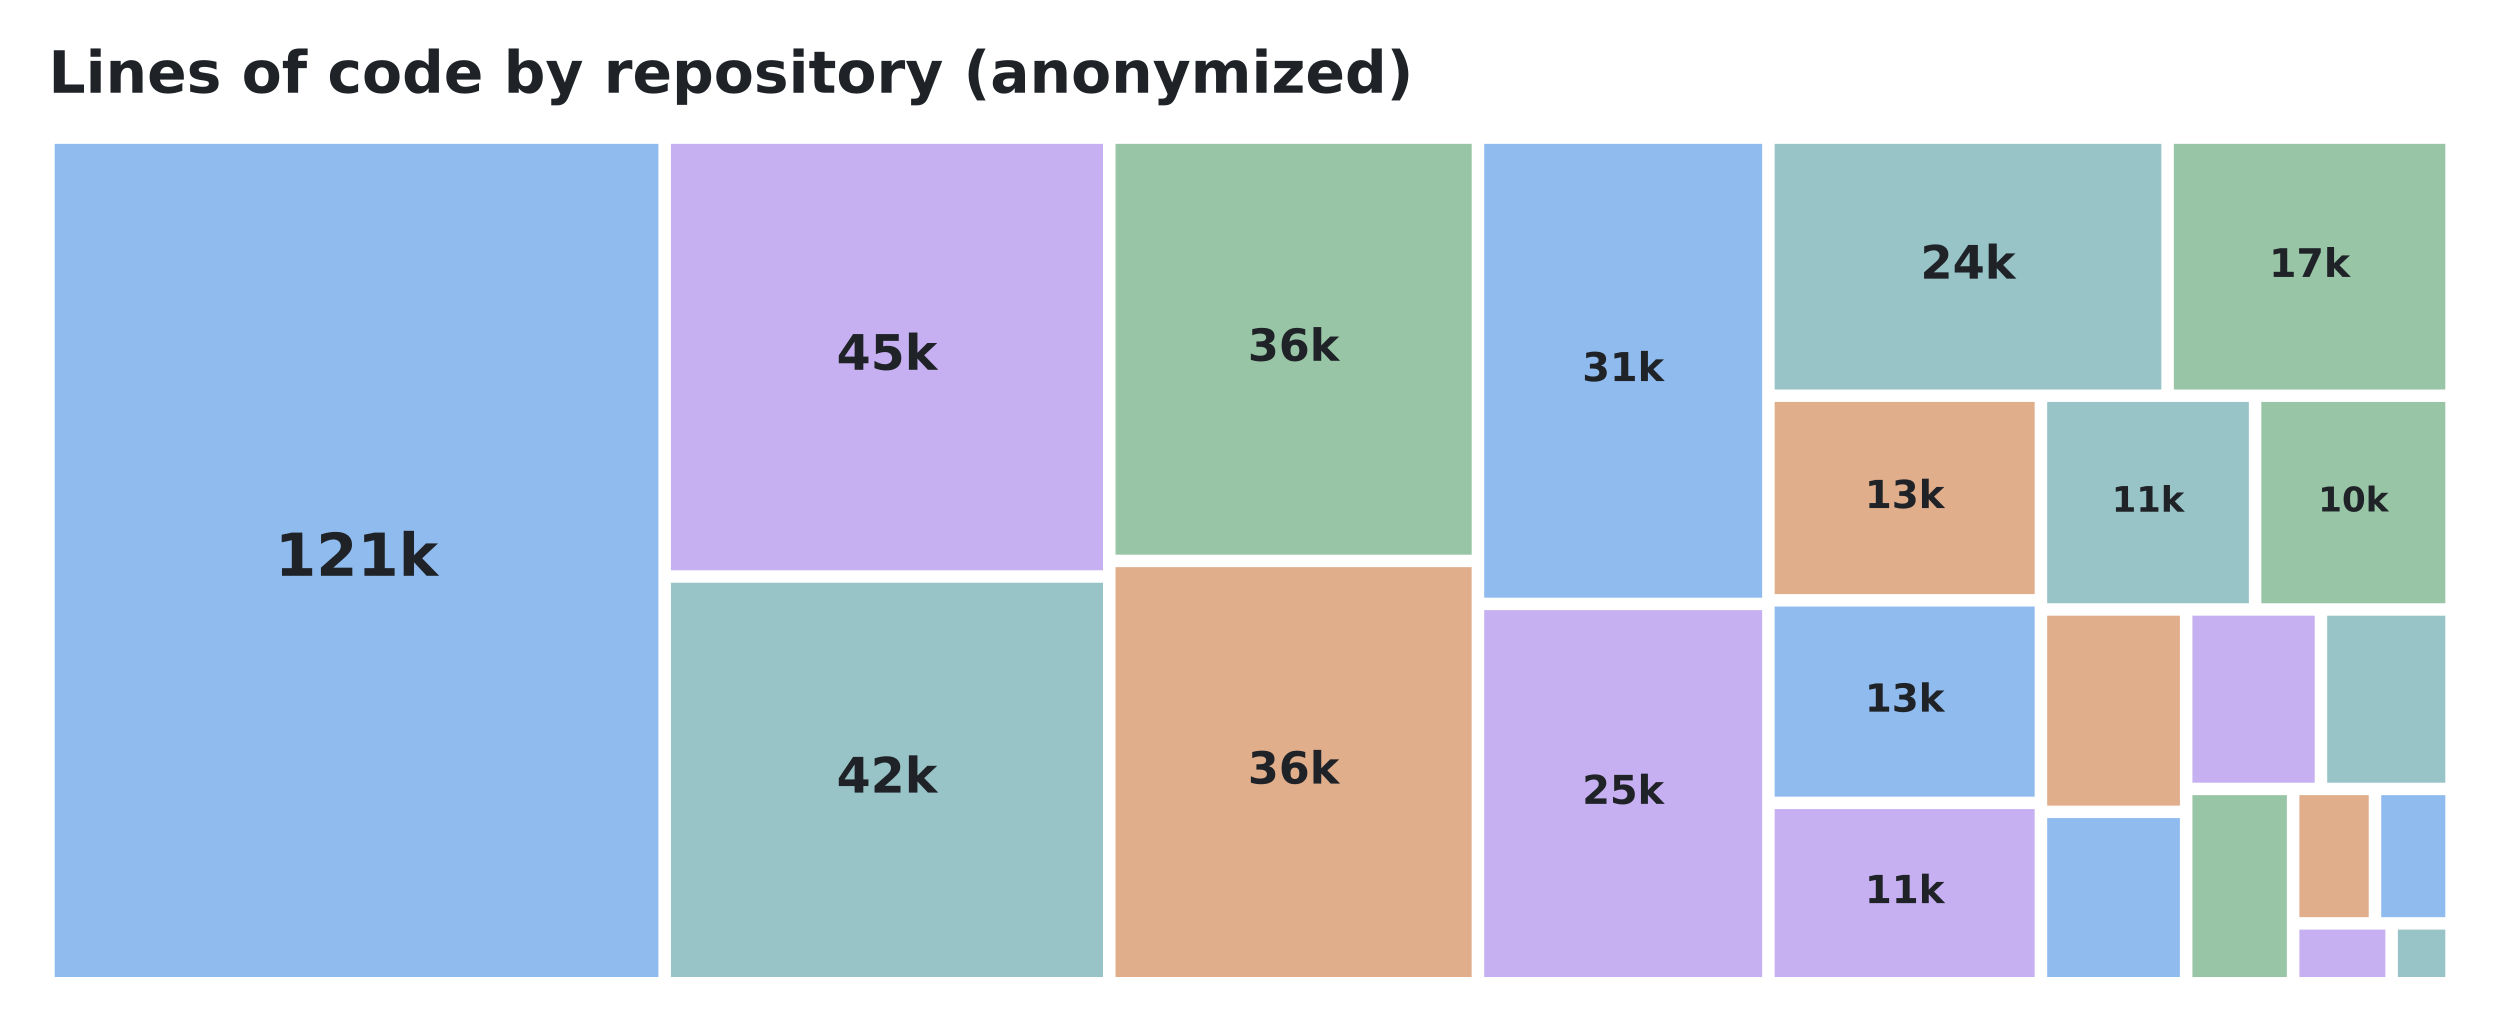
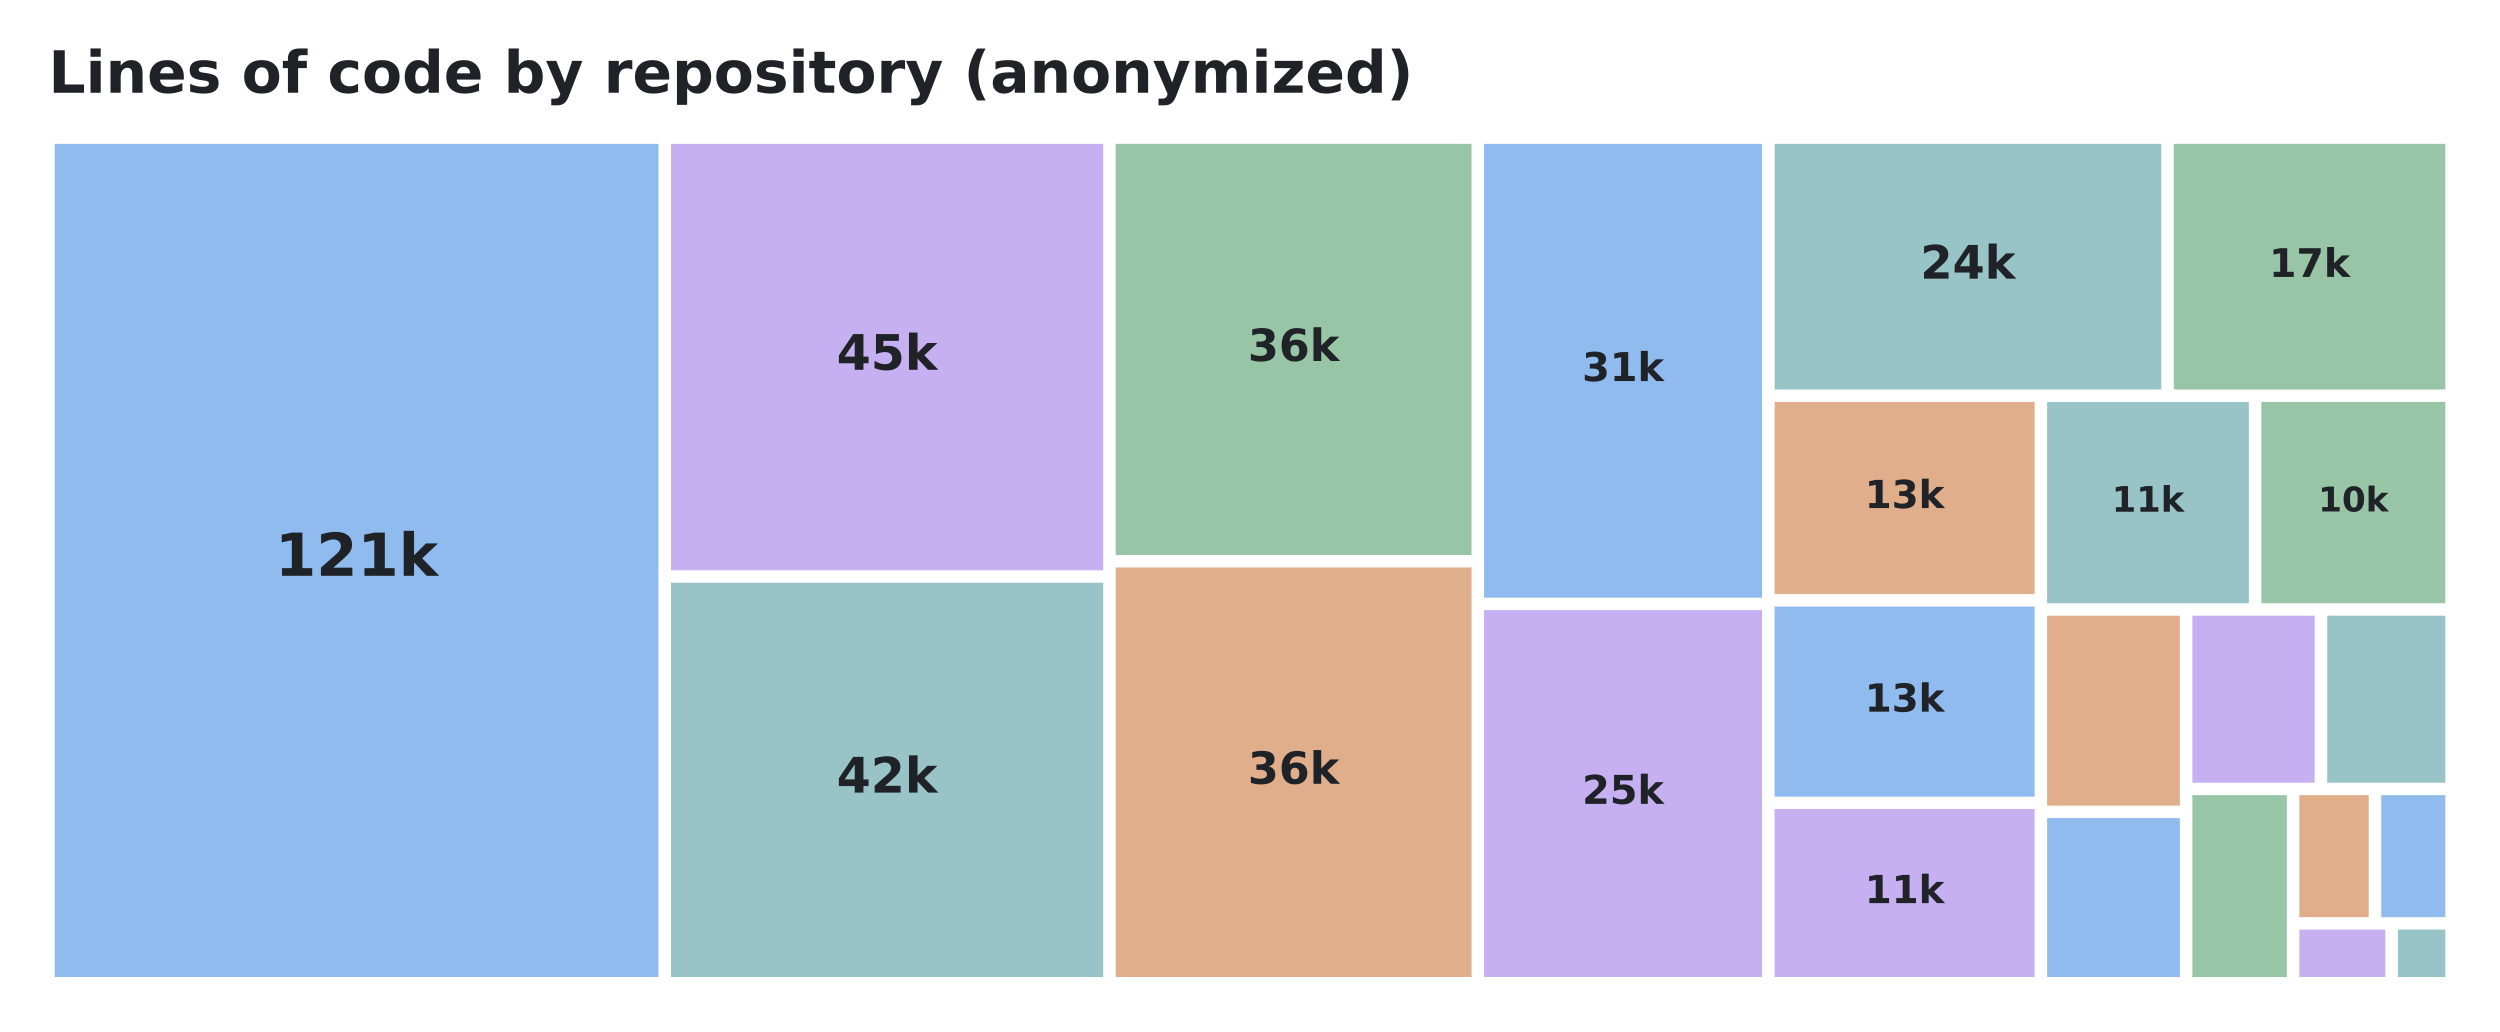
<svg xmlns="http://www.w3.org/2000/svg" xmlns:xlink="http://www.w3.org/1999/xlink" width="557.28pt" height="229.974pt" viewBox="0 0 557.28 229.974" version="1.1">
  <defs>
    <style type="text/css">*{stroke-linejoin: round; stroke-linecap: butt}</style>
  </defs>
  <g id="figure_1">
    <g id="patch_1">
      <path d="M 0 229.974  L 557.28 229.974  L 557.28 0  L 0 0  L 0 229.974  z " style="fill: none; opacity: 0" />
    </g>
    <g id="axes_1">
      <g id="patch_2">
-         <path d="M 12.195 32.064  L 146.766 32.064  L 146.766 217.788  L 12.195 217.788  z " clip-path="url(#p3182124ea5)" style="fill: #0969da; opacity: 0.45" />
+         <path d="M 12.195 32.064  L 146.784 32.064  L 146.784 217.788  L 12.195 217.788  z " clip-path="url(#p9920a4d06d)" style="fill: #0969da; opacity: 0.45" />
      </g>
      <g id="patch_3">
-         <path d="M 149.556 32.064  L 245.873 32.064  L 245.873 127.121  L 149.556 127.121  z " clip-path="url(#p3182124ea5)" style="fill: #8250df; opacity: 0.45" />
+         <path d="M 149.574 32.064  L 245.904 32.064  L 245.904 127.121  L 149.574 127.121  z " clip-path="url(#p9920a4d06d)" style="fill: #8250df; opacity: 0.45" />
      </g>
      <g id="patch_4">
-         <path d="M 149.556 129.893  L 245.873 129.893  L 245.873 217.788  L 149.556 217.788  z " clip-path="url(#p3182124ea5)" style="fill: #1b7c83; opacity: 0.45" />
+         <path d="M 149.574 129.893  L 245.904 129.893  L 245.904 217.788  L 149.574 217.788  z " clip-path="url(#p9920a4d06d)" style="fill: #1b7c83; opacity: 0.45" />
      </g>
      <g id="patch_5">
-         <path d="M 248.663 32.064  L 328.054 32.064  L 328.054 123.648  L 248.663 123.648  z " clip-path="url(#p3182124ea5)" style="fill: #1a7f37; opacity: 0.45" />
+         <path d="M 248.694 32.064  L 328.025 32.064  L 328.025 123.73  L 248.694 123.73  z " clip-path="url(#p9920a4d06d)" style="fill: #1a7f37; opacity: 0.45" />
      </g>
      <g id="patch_6">
-         <path d="M 248.663 126.42  L 328.054 126.42  L 328.054 217.788  L 248.663 217.788  z " clip-path="url(#p3182124ea5)" style="fill: #bc4c00; opacity: 0.45" />
+         <path d="M 248.694 126.502  L 328.025 126.502  L 328.025 217.788  L 248.694 217.788  z " clip-path="url(#p9920a4d06d)" style="fill: #bc4c00; opacity: 0.45" />
      </g>
      <g id="patch_7">
-         <path d="M 330.844 32.064  L 392.803 32.064  L 392.803 133.229  L 330.844 133.229  z " clip-path="url(#p3182124ea5)" style="fill: #0969da; opacity: 0.45" />
+         <path d="M 330.815 32.064  L 392.783 32.064  L 392.783 133.229  L 330.815 133.229  z " clip-path="url(#p9920a4d06d)" style="fill: #0969da; opacity: 0.45" />
      </g>
      <g id="patch_8">
-         <path d="M 330.844 136.001  L 392.803 136.001  L 392.803 217.788  L 330.844 217.788  z " clip-path="url(#p3182124ea5)" style="fill: #8250df; opacity: 0.45" />
+         <path d="M 330.815 136.001  L 392.783 136.001  L 392.783 217.788  L 330.815 217.788  z " clip-path="url(#p9920a4d06d)" style="fill: #8250df; opacity: 0.45" />
      </g>
      <g id="patch_9">
-         <path d="M 395.593 32.064  L 481.787 32.064  L 481.787 86.826  L 395.593 86.826  z " clip-path="url(#p3182124ea5)" style="fill: #1b7c83; opacity: 0.45" />
+         <path d="M 395.573 32.064  L 481.778 32.064  L 481.778 86.826  L 395.573 86.826  z " clip-path="url(#p9920a4d06d)" style="fill: #1b7c83; opacity: 0.45" />
      </g>
      <g id="patch_10">
-         <path d="M 484.577 32.064  L 545.085 32.064  L 545.085 86.826  L 484.577 86.826  z " clip-path="url(#p3182124ea5)" style="fill: #1a7f37; opacity: 0.45" />
+         <path d="M 484.568 32.064  L 545.085 32.064  L 545.085 86.826  L 484.568 86.826  z " clip-path="url(#p9920a4d06d)" style="fill: #1a7f37; opacity: 0.45" />
      </g>
      <g id="patch_11">
-         <path d="M 395.593 89.598  L 453.55 89.598  L 453.55 132.431  L 395.593 132.431  z " clip-path="url(#p3182124ea5)" style="fill: #bc4c00; opacity: 0.45" />
+         <path d="M 395.573 89.598  L 453.538 89.598  L 453.538 132.431  L 395.573 132.431  z " clip-path="url(#p9920a4d06d)" style="fill: #bc4c00; opacity: 0.45" />
      </g>
      <g id="patch_12">
-         <path d="M 395.593 135.203  L 453.55 135.203  L 453.55 177.583  L 395.593 177.583  z " clip-path="url(#p3182124ea5)" style="fill: #0969da; opacity: 0.45" />
+         <path d="M 395.573 135.203  L 453.538 135.203  L 453.538 177.583  L 395.573 177.583  z " clip-path="url(#p9920a4d06d)" style="fill: #0969da; opacity: 0.45" />
      </g>
      <g id="patch_13">
-         <path d="M 395.593 180.355  L 453.55 180.355  L 453.55 217.788  L 395.593 217.788  z " clip-path="url(#p3182124ea5)" style="fill: #8250df; opacity: 0.45" />
+         <path d="M 395.573 180.355  L 453.538 180.355  L 453.538 217.788  L 395.573 217.788  z " clip-path="url(#p9920a4d06d)" style="fill: #8250df; opacity: 0.45" />
      </g>
      <g id="patch_14">
-         <path d="M 456.34 89.598  L 501.297 89.598  L 501.297 134.472  L 456.34 134.472  z " clip-path="url(#p3182124ea5)" style="fill: #1b7c83; opacity: 0.45" />
+         <path d="M 456.328 89.598  L 501.291 89.598  L 501.291 134.472  L 456.328 134.472  z " clip-path="url(#p9920a4d06d)" style="fill: #1b7c83; opacity: 0.45" />
      </g>
      <g id="patch_15">
-         <path d="M 504.087 89.598  L 545.085 89.598  L 545.085 134.472  L 504.087 134.472  z " clip-path="url(#p3182124ea5)" style="fill: #1a7f37; opacity: 0.45" />
+         <path d="M 504.081 89.598  L 545.085 89.598  L 545.085 134.472  L 504.081 134.472  z " clip-path="url(#p9920a4d06d)" style="fill: #1a7f37; opacity: 0.45" />
      </g>
      <g id="patch_16">
-         <path d="M 456.34 137.244  L 485.927 137.244  L 485.927 179.584  L 456.34 179.584  z " clip-path="url(#p3182124ea5)" style="fill: #bc4c00; opacity: 0.45" />
+         <path d="M 456.328 137.244  L 485.919 137.244  L 485.919 179.584  L 456.328 179.584  z " clip-path="url(#p9920a4d06d)" style="fill: #bc4c00; opacity: 0.45" />
      </g>
      <g id="patch_17">
-         <path d="M 456.34 182.356  L 485.927 182.356  L 485.927 217.788  L 456.34 217.788  z " clip-path="url(#p3182124ea5)" style="fill: #0969da; opacity: 0.45" />
+         <path d="M 456.328 182.356  L 485.919 182.356  L 485.919 217.788  L 456.328 217.788  z " clip-path="url(#p9920a4d06d)" style="fill: #0969da; opacity: 0.45" />
      </g>
      <g id="patch_18">
-         <path d="M 488.717 137.244  L 515.973 137.244  L 515.973 174.474  L 488.717 174.474  z " clip-path="url(#p3182124ea5)" style="fill: #8250df; opacity: 0.45" />
+         <path d="M 488.709 137.244  L 515.969 137.244  L 515.969 174.474  L 488.709 174.474  z " clip-path="url(#p9920a4d06d)" style="fill: #8250df; opacity: 0.45" />
      </g>
      <g id="patch_19">
-         <path d="M 518.763 137.244  L 545.085 137.244  L 545.085 174.474  L 518.763 174.474  z " clip-path="url(#p3182124ea5)" style="fill: #1b7c83; opacity: 0.45" />
+         <path d="M 518.759 137.244  L 545.085 137.244  L 545.085 174.474  L 518.759 174.474  z " clip-path="url(#p9920a4d06d)" style="fill: #1b7c83; opacity: 0.45" />
      </g>
      <g id="patch_20">
-         <path d="M 488.717 177.246  L 509.767 177.246  L 509.767 217.788  L 488.717 217.788  z " clip-path="url(#p3182124ea5)" style="fill: #1a7f37; opacity: 0.45" />
+         <path d="M 488.709 177.246  L 509.763 177.246  L 509.763 217.788  L 488.709 217.788  z " clip-path="url(#p9920a4d06d)" style="fill: #1a7f37; opacity: 0.45" />
      </g>
      <g id="patch_21">
-         <path d="M 512.557 177.246  L 528.018 177.246  L 528.018 204.443  L 512.557 204.443  z " clip-path="url(#p3182124ea5)" style="fill: #bc4c00; opacity: 0.45" />
+         <path d="M 512.553 177.246  L 528.015 177.246  L 528.015 204.443  L 512.553 204.443  z " clip-path="url(#p9920a4d06d)" style="fill: #bc4c00; opacity: 0.45" />
      </g>
      <g id="patch_22">
-         <path d="M 530.808 177.246  L 545.085 177.246  L 545.085 204.443  L 530.808 204.443  z " clip-path="url(#p3182124ea5)" style="fill: #0969da; opacity: 0.45" />
+         <path d="M 530.805 177.246  L 545.085 177.246  L 545.085 204.443  L 530.805 204.443  z " clip-path="url(#p9920a4d06d)" style="fill: #0969da; opacity: 0.45" />
      </g>
      <g id="patch_23">
-         <path d="M 512.557 207.215  L 531.724 207.215  L 531.724 217.788  L 512.557 217.788  z " clip-path="url(#p3182124ea5)" style="fill: #8250df; opacity: 0.45" />
+         <path d="M 512.553 207.215  L 531.722 207.215  L 531.722 217.788  L 512.553 217.788  z " clip-path="url(#p9920a4d06d)" style="fill: #8250df; opacity: 0.45" />
      </g>
      <g id="patch_24">
-         <path d="M 534.514 207.215  L 545.085 207.215  L 545.085 217.788  L 534.514 217.788  z " clip-path="url(#p3182124ea5)" style="fill: #1b7c83; opacity: 0.45" />
+         <path d="M 534.512 207.215  L 545.085 207.215  L 545.085 217.788  L 534.512 217.788  z " clip-path="url(#p9920a4d06d)" style="fill: #1b7c83; opacity: 0.45" />
      </g>
      <g id="text_1">
-         <g style="fill: #1f2328" transform="translate(61.30746 128.3568) scale(0.132056 -0.132056)">
+         <g style="fill: #1f2328" transform="translate(61.31503 128.3571) scale(0.132066 -0.132066)">
          <defs>
            <path id="DejaVuSans-Bold-14" d="M 750 831  L 1813 831  L 1813 3847  L 722 3622  L 722 4441  L 1806 4666  L 2950 4666  L 2950 831  L 4013 831  L 4013 0  L 750 0  L 750 831  z " transform="scale(0.015625)" />
            <path id="DejaVuSans-Bold-15" d="M 1844 884  L 3897 884  L 3897 0  L 506 0  L 506 884  L 2209 2388  Q 2438 2594 2547 2791  Q 2656 2988 2656 3200  Q 2656 3528 2436 3728  Q 2216 3928 1850 3928  Q 1569 3928 1234 3808  Q 900 3688 519 3450  L 519 4475  Q 925 4609 1322 4679  Q 1719 4750 2100 4750  Q 2938 4750 3402 4381  Q 3866 4013 3866 3353  Q 3866 2972 3669 2642  Q 3472 2313 2841 1759  L 1844 884  z " transform="scale(0.015625)" />
            <path id="DejaVuSans-Bold-4e" d="M 538 4863  L 1656 4863  L 1656 2216  L 2944 3500  L 4244 3500  L 2534 1894  L 4378 0  L 3022 0  L 1656 1459  L 1656 0  L 538 0  L 538 4863  z " transform="scale(0.015625)" />
          </defs>
          <use xlink:href="#DejaVuSans-Bold-14" />
          <use xlink:href="#DejaVuSans-Bold-15" transform="translate(69.57812 0)" />
          <use xlink:href="#DejaVuSans-Bold-14" transform="translate(139.1562 0)" />
          <use xlink:href="#DejaVuSans-Bold-4e" transform="translate(208.7344 0)" />
        </g>
      </g>
      <g id="text_2">
-         <g style="fill: #1f2328" transform="translate(186.4852 82.42954) scale(0.109203 -0.109203)">
+         <g style="fill: #1f2328" transform="translate(186.5091 82.42974) scale(0.109211 -0.109211)">
          <defs>
            <path id="DejaVuSans-Bold-17" d="M 2356 3675  L 1038 1722  L 2356 1722  L 2356 3675  z M 2156 4666  L 3494 4666  L 3494 1722  L 4159 1722  L 4159 850  L 3494 850  L 3494 0  L 2356 0  L 2356 850  L 288 850  L 288 1881  L 2156 4666  z " transform="scale(0.015625)" />
            <path id="DejaVuSans-Bold-18" d="M 678 4666  L 3669 4666  L 3669 3781  L 1638 3781  L 1638 3059  Q 1775 3097 1914 3117  Q 2053 3138 2203 3138  Q 3056 3138 3531 2711  Q 4006 2284 4006 1522  Q 4006 766 3489 337  Q 2972 -91 2053 -91  Q 1656 -91 1267 -14  Q 878 63 494 219  L 494 1166  Q 875 947 1217 837  Q 1559 728 1863 728  Q 2300 728 2551 942  Q 2803 1156 2803 1522  Q 2803 1891 2551 2103  Q 2300 2316 1863 2316  Q 1603 2316 1309 2248  Q 1016 2181 678 2041  L 678 4666  z " transform="scale(0.015625)" />
          </defs>
          <use xlink:href="#DejaVuSans-Bold-17" />
          <use xlink:href="#DejaVuSans-Bold-18" transform="translate(69.57812 0)" />
          <use xlink:href="#DejaVuSans-Bold-4e" transform="translate(139.1562 0)" />
        </g>
      </g>
      <g id="text_3">
-         <g style="fill: #1f2328" transform="translate(186.4852 176.6775) scale(0.109203 -0.109203)">
+         <g style="fill: #1f2328" transform="translate(186.5091 176.6777) scale(0.109211 -0.109211)">
          <use xlink:href="#DejaVuSans-Bold-17" />
          <use xlink:href="#DejaVuSans-Bold-15" transform="translate(69.57812 0)" />
          <use xlink:href="#DejaVuSans-Bold-4e" transform="translate(139.1562 0)" />
        </g>
      </g>
      <g id="text_4">
-         <g style="fill: #1f2328" transform="translate(278.1689 80.43069) scale(0.099093 -0.099093)">
+         <g style="fill: #1f2328" transform="translate(278.1738 80.47036) scale(0.099057 -0.099057)">
          <defs>
            <path id="DejaVuSans-Bold-16" d="M 2981 2516  Q 3453 2394 3698 2092  Q 3944 1791 3944 1325  Q 3944 631 3412 270  Q 2881 -91 1863 -91  Q 1503 -91 1142 -33  Q 781 25 428 141  L 428 1069  Q 766 900 1098 814  Q 1431 728 1753 728  Q 2231 728 2486 893  Q 2741 1059 2741 1369  Q 2741 1688 2480 1852  Q 2219 2016 1709 2016  L 1228 2016  L 1228 2791  L 1734 2791  Q 2188 2791 2409 2933  Q 2631 3075 2631 3366  Q 2631 3634 2415 3781  Q 2200 3928 1806 3928  Q 1516 3928 1219 3862  Q 922 3797 628 3669  L 628 4550  Q 984 4650 1334 4700  Q 1684 4750 2022 4750  Q 2931 4750 3382 4451  Q 3834 4153 3834 3553  Q 3834 3144 3618 2883  Q 3403 2622 2981 2516  z " transform="scale(0.015625)" />
            <path id="DejaVuSans-Bold-19" d="M 2316 2303  Q 2000 2303 1842 2098  Q 1684 1894 1684 1484  Q 1684 1075 1842 870  Q 2000 666 2316 666  Q 2634 666 2792 870  Q 2950 1075 2950 1484  Q 2950 1894 2792 2098  Q 2634 2303 2316 2303  z M 3803 4544  L 3803 3681  Q 3506 3822 3243 3889  Q 2981 3956 2731 3956  Q 2194 3956 1894 3657  Q 1594 3359 1544 2772  Q 1750 2925 1990 3001  Q 2231 3078 2516 3078  Q 3231 3078 3670 2659  Q 4109 2241 4109 1563  Q 4109 813 3618 361  Q 3128 -91 2303 -91  Q 1394 -91 895 523  Q 397 1138 397 2266  Q 397 3422 980 4083  Q 1563 4744 2578 4744  Q 2900 4744 3203 4694  Q 3506 4644 3803 4544  z " transform="scale(0.015625)" />
          </defs>
          <use xlink:href="#DejaVuSans-Bold-16" />
          <use xlink:href="#DejaVuSans-Bold-19" transform="translate(69.57812 0)" />
          <use xlink:href="#DejaVuSans-Bold-4e" transform="translate(139.1562 0)" />
        </g>
      </g>
      <g id="text_5">
-         <g style="fill: #1f2328" transform="translate(278.1689 174.6787) scale(0.099093 -0.099093)">
+         <g style="fill: #1f2328" transform="translate(278.1738 174.7184) scale(0.099057 -0.099057)">
          <use xlink:href="#DejaVuSans-Bold-16" />
          <use xlink:href="#DejaVuSans-Bold-19" transform="translate(69.57812 0)" />
          <use xlink:href="#DejaVuSans-Bold-4e" transform="translate(139.1562 0)" />
        </g>
      </g>
      <g id="text_6">
-         <g style="fill: #1f2328" transform="translate(352.7051 84.9506) scale(0.088679 -0.088679)">
+         <g style="fill: #1f2328" transform="translate(352.6802 84.95073) scale(0.088685 -0.088685)">
          <use xlink:href="#DejaVuSans-Bold-16" />
          <use xlink:href="#DejaVuSans-Bold-14" transform="translate(69.57812 0)" />
          <use xlink:href="#DejaVuSans-Bold-4e" transform="translate(139.1562 0)" />
        </g>
      </g>
      <g id="text_7">
-         <g style="fill: #1f2328" transform="translate(352.7051 179.1986) scale(0.088679 -0.088679)">
+         <g style="fill: #1f2328" transform="translate(352.6802 179.1987) scale(0.088685 -0.088685)">
          <use xlink:href="#DejaVuSans-Bold-15" />
          <use xlink:href="#DejaVuSans-Bold-18" transform="translate(69.57812 0)" />
          <use xlink:href="#DejaVuSans-Bold-4e" transform="translate(139.1562 0)" />
        </g>
      </g>
      <g id="text_8">
-         <g style="fill: #1f2328" transform="translate(428.0827 62.12523) scale(0.103156 -0.103156)">
+         <g style="fill: #1f2328" transform="translate(428.0677 62.12541) scale(0.103163 -0.103163)">
          <use xlink:href="#DejaVuSans-Bold-15" />
          <use xlink:href="#DejaVuSans-Bold-17" transform="translate(69.57812 0)" />
          <use xlink:href="#DejaVuSans-Bold-4e" transform="translate(139.1562 0)" />
        </g>
      </g>
      <g id="text_9">
-         <g style="fill: #1f2328" transform="translate(505.8011 61.7266) scale(0.087813 -0.087813)">
+         <g style="fill: #1f2328" transform="translate(505.7965 61.72673) scale(0.087818 -0.087818)">
          <defs>
            <path id="DejaVuSans-Bold-1a" d="M 428 4666  L 3944 4666  L 3944 3988  L 2125 0  L 953 0  L 2675 3781  L 428 3781  L 428 4666  z " transform="scale(0.015625)" />
          </defs>
          <use xlink:href="#DejaVuSans-Bold-14" />
          <use xlink:href="#DejaVuSans-Bold-1a" transform="translate(69.57812 0)" />
          <use xlink:href="#DejaVuSans-Bold-4e" transform="translate(139.1562 0)" />
        </g>
      </g>
      <g id="text_10">
-         <g style="fill: #1f2328" transform="translate(415.6988 113.2566) scale(0.086288 -0.086288)">
+         <g style="fill: #1f2328" transform="translate(415.6822 113.2567) scale(0.086293 -0.086293)">
          <use xlink:href="#DejaVuSans-Bold-14" />
          <use xlink:href="#DejaVuSans-Bold-16" transform="translate(69.57812 0)" />
          <use xlink:href="#DejaVuSans-Bold-4e" transform="translate(139.1562 0)" />
        </g>
      </g>
      <g id="text_11">
-         <g style="fill: #1f2328" transform="translate(415.6988 158.635) scale(0.086288 -0.086288)">
+         <g style="fill: #1f2328" transform="translate(415.6822 158.6351) scale(0.086293 -0.086293)">
          <use xlink:href="#DejaVuSans-Bold-14" />
          <use xlink:href="#DejaVuSans-Bold-16" transform="translate(69.57812 0)" />
          <use xlink:href="#DejaVuSans-Bold-4e" transform="translate(139.1562 0)" />
        </g>
      </g>
      <g id="text_12">
-         <g style="fill: #1f2328" transform="translate(415.6988 201.3134) scale(0.086288 -0.086288)">
+         <g style="fill: #1f2328" transform="translate(415.6822 201.3135) scale(0.086293 -0.086293)">
          <use xlink:href="#DejaVuSans-Bold-14" />
          <use xlink:href="#DejaVuSans-Bold-14" transform="translate(69.57812 0)" />
          <use xlink:href="#DejaVuSans-Bold-4e" transform="translate(139.1562 0)" />
        </g>
      </g>
      <g id="text_13">
-         <g style="fill: #1f2328" transform="translate(470.7439 114.0754) scale(0.078523 -0.078523)">
+         <g style="fill: #1f2328" transform="translate(470.7346 114.0755) scale(0.078526 -0.078526)">
          <use xlink:href="#DejaVuSans-Bold-14" />
          <use xlink:href="#DejaVuSans-Bold-14" transform="translate(69.57812 0)" />
          <use xlink:href="#DejaVuSans-Bold-4e" transform="translate(139.1562 0)" />
        </g>
      </g>
      <g id="text_14">
-         <g style="fill: #1f2328" transform="translate(516.7547 114.014) scale(0.076158 -0.076158)">
+         <g style="fill: #1f2328" transform="translate(516.7514 114.014) scale(0.076161 -0.076161)">
          <defs>
            <path id="DejaVuSans-Bold-13" d="M 2944 2338  Q 2944 3213 2780 3570  Q 2616 3928 2228 3928  Q 1841 3928 1675 3570  Q 1509 3213 1509 2338  Q 1509 1453 1675 1090  Q 1841 728 2228 728  Q 2613 728 2778 1090  Q 2944 1453 2944 2338  z M 4147 2328  Q 4147 1169 3647 539  Q 3147 -91 2228 -91  Q 1306 -91 806 539  Q 306 1169 306 2328  Q 306 3491 806 4120  Q 1306 4750 2228 4750  Q 3147 4750 3647 4120  Q 4147 3491 4147 2328  z " transform="scale(0.015625)" />
          </defs>
          <use xlink:href="#DejaVuSans-Bold-14" />
          <use xlink:href="#DejaVuSans-Bold-13" transform="translate(69.57812 0)" />
          <use xlink:href="#DejaVuSans-Bold-4e" transform="translate(139.1562 0)" />
        </g>
      </g>
      <g id="text_15">
        <g style="fill: #1f2328" transform="translate(10.8 20.67797) scale(0.13 -0.13)">
          <defs>
            <path id="DejaVuSans-Bold-2f" d="M 588 4666  L 1791 4666  L 1791 909  L 3903 909  L 3903 0  L 588 0  L 588 4666  z " transform="scale(0.015625)" />
            <path id="DejaVuSans-Bold-4c" d="M 538 3500  L 1656 3500  L 1656 0  L 538 0  L 538 3500  z M 538 4863  L 1656 4863  L 1656 3950  L 538 3950  L 538 4863  z " transform="scale(0.015625)" />
            <path id="DejaVuSans-Bold-51" d="M 4056 2131  L 4056 0  L 2931 0  L 2931 347  L 2931 1631  Q 2931 2084 2911 2256  Q 2891 2428 2841 2509  Q 2775 2619 2662 2680  Q 2550 2741 2406 2741  Q 2056 2741 1856 2470  Q 1656 2200 1656 1722  L 1656 0  L 538 0  L 538 3500  L 1656 3500  L 1656 2988  Q 1909 3294 2193 3439  Q 2478 3584 2822 3584  Q 3428 3584 3742 3212  Q 4056 2841 4056 2131  z " transform="scale(0.015625)" />
            <path id="DejaVuSans-Bold-48" d="M 4031 1759  L 4031 1441  L 1416 1441  Q 1456 1047 1700 850  Q 1944 653 2381 653  Q 2734 653 3104 758  Q 3475 863 3866 1075  L 3866 213  Q 3469 63 3072 -14  Q 2675 -91 2278 -91  Q 1328 -91 801 392  Q 275 875 275 1747  Q 275 2603 792 3093  Q 1309 3584 2216 3584  Q 3041 3584 3536 3087  Q 4031 2591 4031 1759  z M 2881 2131  Q 2881 2450 2695 2645  Q 2509 2841 2209 2841  Q 1884 2841 1681 2658  Q 1478 2475 1428 2131  L 2881 2131  z " transform="scale(0.015625)" />
            <path id="DejaVuSans-Bold-56" d="M 3272 3391  L 3272 2541  Q 2913 2691 2578 2766  Q 2244 2841 1947 2841  Q 1628 2841 1473 2761  Q 1319 2681 1319 2516  Q 1319 2381 1436 2309  Q 1553 2238 1856 2203  L 2053 2175  Q 2913 2066 3209 1816  Q 3506 1566 3506 1031  Q 3506 472 3093 190  Q 2681 -91 1863 -91  Q 1516 -91 1145 -36  Q 775 19 384 128  L 384 978  Q 719 816 1070 734  Q 1422 653 1784 653  Q 2113 653 2278 743  Q 2444 834 2444 1013  Q 2444 1163 2330 1236  Q 2216 1309 1875 1350  L 1678 1375  Q 931 1469 631 1722  Q 331 1975 331 2491  Q 331 3047 712 3315  Q 1094 3584 1881 3584  Q 2191 3584 2531 3537  Q 2872 3491 3272 3391  z " transform="scale(0.015625)" />
            <path id="DejaVuSans-Bold-3" transform="scale(0.015625)" />
            <path id="DejaVuSans-Bold-52" d="M 2203 2784  Q 1831 2784 1636 2517  Q 1441 2250 1441 1747  Q 1441 1244 1636 976  Q 1831 709 2203 709  Q 2569 709 2762 976  Q 2956 1244 2956 1747  Q 2956 2250 2762 2517  Q 2569 2784 2203 2784  z M 2203 3584  Q 3106 3584 3614 3096  Q 4122 2609 4122 1747  Q 4122 884 3614 396  Q 3106 -91 2203 -91  Q 1297 -91 786 396  Q 275 884 275 1747  Q 275 2609 786 3096  Q 1297 3584 2203 3584  z " transform="scale(0.015625)" />
            <path id="DejaVuSans-Bold-49" d="M 2841 4863  L 2841 4128  L 2222 4128  Q 1984 4128 1890 4042  Q 1797 3956 1797 3744  L 1797 3500  L 2753 3500  L 2753 2700  L 1797 2700  L 1797 0  L 678 0  L 678 2700  L 122 2700  L 122 3500  L 678 3500  L 678 3744  Q 678 4316 997 4589  Q 1316 4863 1984 4863  L 2841 4863  z " transform="scale(0.015625)" />
            <path id="DejaVuSans-Bold-46" d="M 3366 3391  L 3366 2478  Q 3138 2634 2908 2709  Q 2678 2784 2431 2784  Q 1963 2784 1702 2511  Q 1441 2238 1441 1747  Q 1441 1256 1702 982  Q 1963 709 2431 709  Q 2694 709 2930 787  Q 3166 866 3366 1019  L 3366 103  Q 3103 6 2833 -42  Q 2563 -91 2291 -91  Q 1344 -91 809 395  Q 275 881 275 1747  Q 275 2613 809 3098  Q 1344 3584 2291 3584  Q 2566 3584 2833 3536  Q 3100 3488 3366 3391  z " transform="scale(0.015625)" />
            <path id="DejaVuSans-Bold-47" d="M 2919 2988  L 2919 4863  L 4044 4863  L 4044 0  L 2919 0  L 2919 506  Q 2688 197 2409 53  Q 2131 -91 1766 -91  Q 1119 -91 703 423  Q 288 938 288 1747  Q 288 2556 703 3070  Q 1119 3584 1766 3584  Q 2128 3584 2408 3439  Q 2688 3294 2919 2988  z M 2181 722  Q 2541 722 2730 984  Q 2919 1247 2919 1747  Q 2919 2247 2730 2509  Q 2541 2772 2181 2772  Q 1825 2772 1636 2509  Q 1447 2247 1447 1747  Q 1447 1247 1636 984  Q 1825 722 2181 722  z " transform="scale(0.015625)" />
            <path id="DejaVuSans-Bold-45" d="M 2400 722  Q 2759 722 2948 984  Q 3138 1247 3138 1747  Q 3138 2247 2948 2509  Q 2759 2772 2400 2772  Q 2041 2772 1848 2508  Q 1656 2244 1656 1747  Q 1656 1250 1848 986  Q 2041 722 2400 722  z M 1656 2988  Q 1888 3294 2169 3439  Q 2450 3584 2816 3584  Q 3463 3584 3878 3070  Q 4294 2556 4294 1747  Q 4294 938 3878 423  Q 3463 -91 2816 -91  Q 2450 -91 2169 54  Q 1888 200 1656 506  L 1656 0  L 538 0  L 538 4863  L 1656 4863  L 1656 2988  z " transform="scale(0.015625)" />
            <path id="DejaVuSans-Bold-5c" d="M 78 3500  L 1197 3500  L 2138 1125  L 2938 3500  L 4056 3500  L 2584 -331  Q 2363 -916 2067 -1148  Q 1772 -1381 1288 -1381  L 641 -1381  L 641 -647  L 991 -647  Q 1275 -647 1404 -556  Q 1534 -466 1606 -231  L 1638 -134  L 78 3500  z " transform="scale(0.015625)" />
            <path id="DejaVuSans-Bold-55" d="M 3138 2547  Q 2991 2616 2845 2648  Q 2700 2681 2553 2681  Q 2122 2681 1889 2404  Q 1656 2128 1656 1613  L 1656 0  L 538 0  L 538 3500  L 1656 3500  L 1656 2925  Q 1872 3269 2151 3426  Q 2431 3584 2822 3584  Q 2878 3584 2943 3579  Q 3009 3575 3134 3559  L 3138 2547  z " transform="scale(0.015625)" />
            <path id="DejaVuSans-Bold-53" d="M 1656 506  L 1656 -1331  L 538 -1331  L 538 3500  L 1656 3500  L 1656 2988  Q 1888 3294 2169 3439  Q 2450 3584 2816 3584  Q 3463 3584 3878 3070  Q 4294 2556 4294 1747  Q 4294 938 3878 423  Q 3463 -91 2816 -91  Q 2450 -91 2169 54  Q 1888 200 1656 506  z M 2400 2772  Q 2041 2772 1848 2508  Q 1656 2244 1656 1747  Q 1656 1250 1848 986  Q 2041 722 2400 722  Q 2759 722 2948 984  Q 3138 1247 3138 1747  Q 3138 2247 2948 2509  Q 2759 2772 2400 2772  z " transform="scale(0.015625)" />
            <path id="DejaVuSans-Bold-57" d="M 1759 4494  L 1759 3500  L 2913 3500  L 2913 2700  L 1759 2700  L 1759 1216  Q 1759 972 1856 886  Q 1953 800 2241 800  L 2816 800  L 2816 0  L 1856 0  Q 1194 0 917 276  Q 641 553 641 1216  L 641 2700  L 84 2700  L 84 3500  L 641 3500  L 641 4494  L 1759 4494  z " transform="scale(0.015625)" />
            <path id="DejaVuSans-Bold-b" d="M 2413 -844  L 1484 -844  Q 1006 -72 778 623  Q 550 1319 550 2003  Q 550 2688 779 3389  Q 1009 4091 1484 4856  L 2413 4856  Q 2013 4116 1813 3408  Q 1613 2700 1613 2009  Q 1613 1319 1811 609  Q 2009 -100 2413 -844  z " transform="scale(0.015625)" />
            <path id="DejaVuSans-Bold-44" d="M 2106 1575  Q 1756 1575 1579 1456  Q 1403 1338 1403 1106  Q 1403 894 1545 773  Q 1688 653 1941 653  Q 2256 653 2472 879  Q 2688 1106 2688 1447  L 2688 1575  L 2106 1575  z M 3816 1997  L 3816 0  L 2688 0  L 2688 519  Q 2463 200 2181 54  Q 1900 -91 1497 -91  Q 953 -91 614 226  Q 275 544 275 1050  Q 275 1666 698 1953  Q 1122 2241 2028 2241  L 2688 2241  L 2688 2328  Q 2688 2594 2478 2717  Q 2269 2841 1825 2841  Q 1466 2841 1156 2769  Q 847 2697 581 2553  L 581 3406  Q 941 3494 1303 3539  Q 1666 3584 2028 3584  Q 2975 3584 3395 3211  Q 3816 2838 3816 1997  z " transform="scale(0.015625)" />
            <path id="DejaVuSans-Bold-50" d="M 3781 2919  Q 3994 3244 4286 3414  Q 4578 3584 4928 3584  Q 5531 3584 5847 3212  Q 6163 2841 6163 2131  L 6163 0  L 5038 0  L 5038 1825  Q 5041 1866 5042 1909  Q 5044 1953 5044 2034  Q 5044 2406 4934 2573  Q 4825 2741 4581 2741  Q 4263 2741 4089 2478  Q 3916 2216 3909 1719  L 3909 0  L 2784 0  L 2784 1825  Q 2784 2406 2684 2573  Q 2584 2741 2328 2741  Q 2006 2741 1831 2477  Q 1656 2213 1656 1722  L 1656 0  L 531 0  L 531 3500  L 1656 3500  L 1656 2988  Q 1863 3284 2130 3434  Q 2397 3584 2719 3584  Q 3081 3584 3359 3409  Q 3638 3234 3781 2919  z " transform="scale(0.015625)" />
            <path id="DejaVuSans-Bold-5d" d="M 366 3500  L 3419 3500  L 3419 2719  L 1575 800  L 3419 800  L 3419 0  L 288 0  L 288 781  L 2131 2700  L 366 2700  L 366 3500  z " transform="scale(0.015625)" />
            <path id="DejaVuSans-Bold-c" d="M 513 -844  Q 913 -100 1113 609  Q 1313 1319 1313 2009  Q 1313 2700 1113 3408  Q 913 4116 513 4856  L 1441 4856  Q 1916 4091 2145 3389  Q 2375 2688 2375 2003  Q 2375 1319 2147 623  Q 1919 -72 1441 -844  L 513 -844  z " transform="scale(0.015625)" />
          </defs>
          <use xlink:href="#DejaVuSans-Bold-2f" />
          <use xlink:href="#DejaVuSans-Bold-4c" transform="translate(63.71875 0)" />
          <use xlink:href="#DejaVuSans-Bold-51" transform="translate(98 0)" />
          <use xlink:href="#DejaVuSans-Bold-48" transform="translate(169.1875 0)" />
          <use xlink:href="#DejaVuSans-Bold-56" transform="translate(237.0156 0)" />
          <use xlink:href="#DejaVuSans-Bold-3" transform="translate(296.5312 0)" />
          <use xlink:href="#DejaVuSans-Bold-52" transform="translate(331.3438 0)" />
          <use xlink:href="#DejaVuSans-Bold-49" transform="translate(400.0469 0)" />
          <use xlink:href="#DejaVuSans-Bold-3" transform="translate(443.5469 0)" />
          <use xlink:href="#DejaVuSans-Bold-46" transform="translate(478.3594 0)" />
          <use xlink:href="#DejaVuSans-Bold-52" transform="translate(537.6406 0)" />
          <use xlink:href="#DejaVuSans-Bold-47" transform="translate(606.3438 0)" />
          <use xlink:href="#DejaVuSans-Bold-48" transform="translate(677.9219 0)" />
          <use xlink:href="#DejaVuSans-Bold-3" transform="translate(745.75 0)" />
          <use xlink:href="#DejaVuSans-Bold-45" transform="translate(780.5625 0)" />
          <use xlink:href="#DejaVuSans-Bold-5c" transform="translate(852.1406 0)" />
          <use xlink:href="#DejaVuSans-Bold-3" transform="translate(917.3281 0)" />
          <use xlink:href="#DejaVuSans-Bold-55" transform="translate(952.1406 0)" />
          <use xlink:href="#DejaVuSans-Bold-48" transform="translate(1001.453 0)" />
          <use xlink:href="#DejaVuSans-Bold-53" transform="translate(1069.281 0)" />
          <use xlink:href="#DejaVuSans-Bold-52" transform="translate(1140.859 0)" />
          <use xlink:href="#DejaVuSans-Bold-56" transform="translate(1209.562 0)" />
          <use xlink:href="#DejaVuSans-Bold-4c" transform="translate(1269.078 0)" />
          <use xlink:href="#DejaVuSans-Bold-57" transform="translate(1303.359 0)" />
          <use xlink:href="#DejaVuSans-Bold-52" transform="translate(1351.156 0)" />
          <use xlink:href="#DejaVuSans-Bold-55" transform="translate(1419.859 0)" />
          <use xlink:href="#DejaVuSans-Bold-5c" transform="translate(1469.172 0)" />
          <use xlink:href="#DejaVuSans-Bold-3" transform="translate(1534.359 0)" />
          <use xlink:href="#DejaVuSans-Bold-b" transform="translate(1569.172 0)" />
          <use xlink:href="#DejaVuSans-Bold-44" transform="translate(1614.875 0)" />
          <use xlink:href="#DejaVuSans-Bold-51" transform="translate(1682.359 0)" />
          <use xlink:href="#DejaVuSans-Bold-52" transform="translate(1753.547 0)" />
          <use xlink:href="#DejaVuSans-Bold-51" transform="translate(1822.25 0)" />
          <use xlink:href="#DejaVuSans-Bold-5c" transform="translate(1893.438 0)" />
          <use xlink:href="#DejaVuSans-Bold-50" transform="translate(1958.625 0)" />
          <use xlink:href="#DejaVuSans-Bold-4c" transform="translate(2062.828 0)" />
          <use xlink:href="#DejaVuSans-Bold-5d" transform="translate(2097.109 0)" />
          <use xlink:href="#DejaVuSans-Bold-48" transform="translate(2155.312 0)" />
          <use xlink:href="#DejaVuSans-Bold-47" transform="translate(2223.141 0)" />
          <use xlink:href="#DejaVuSans-Bold-c" transform="translate(2294.719 0)" />
        </g>
      </g>
    </g>
  </g>
  <defs>
-     <clipPath id="p3182124ea5">
+     <clipPath id="p9920a4d06d">
      <rect x="10.8" y="30.678" width="535.68" height="188.496" />
    </clipPath>
  </defs>
</svg>
